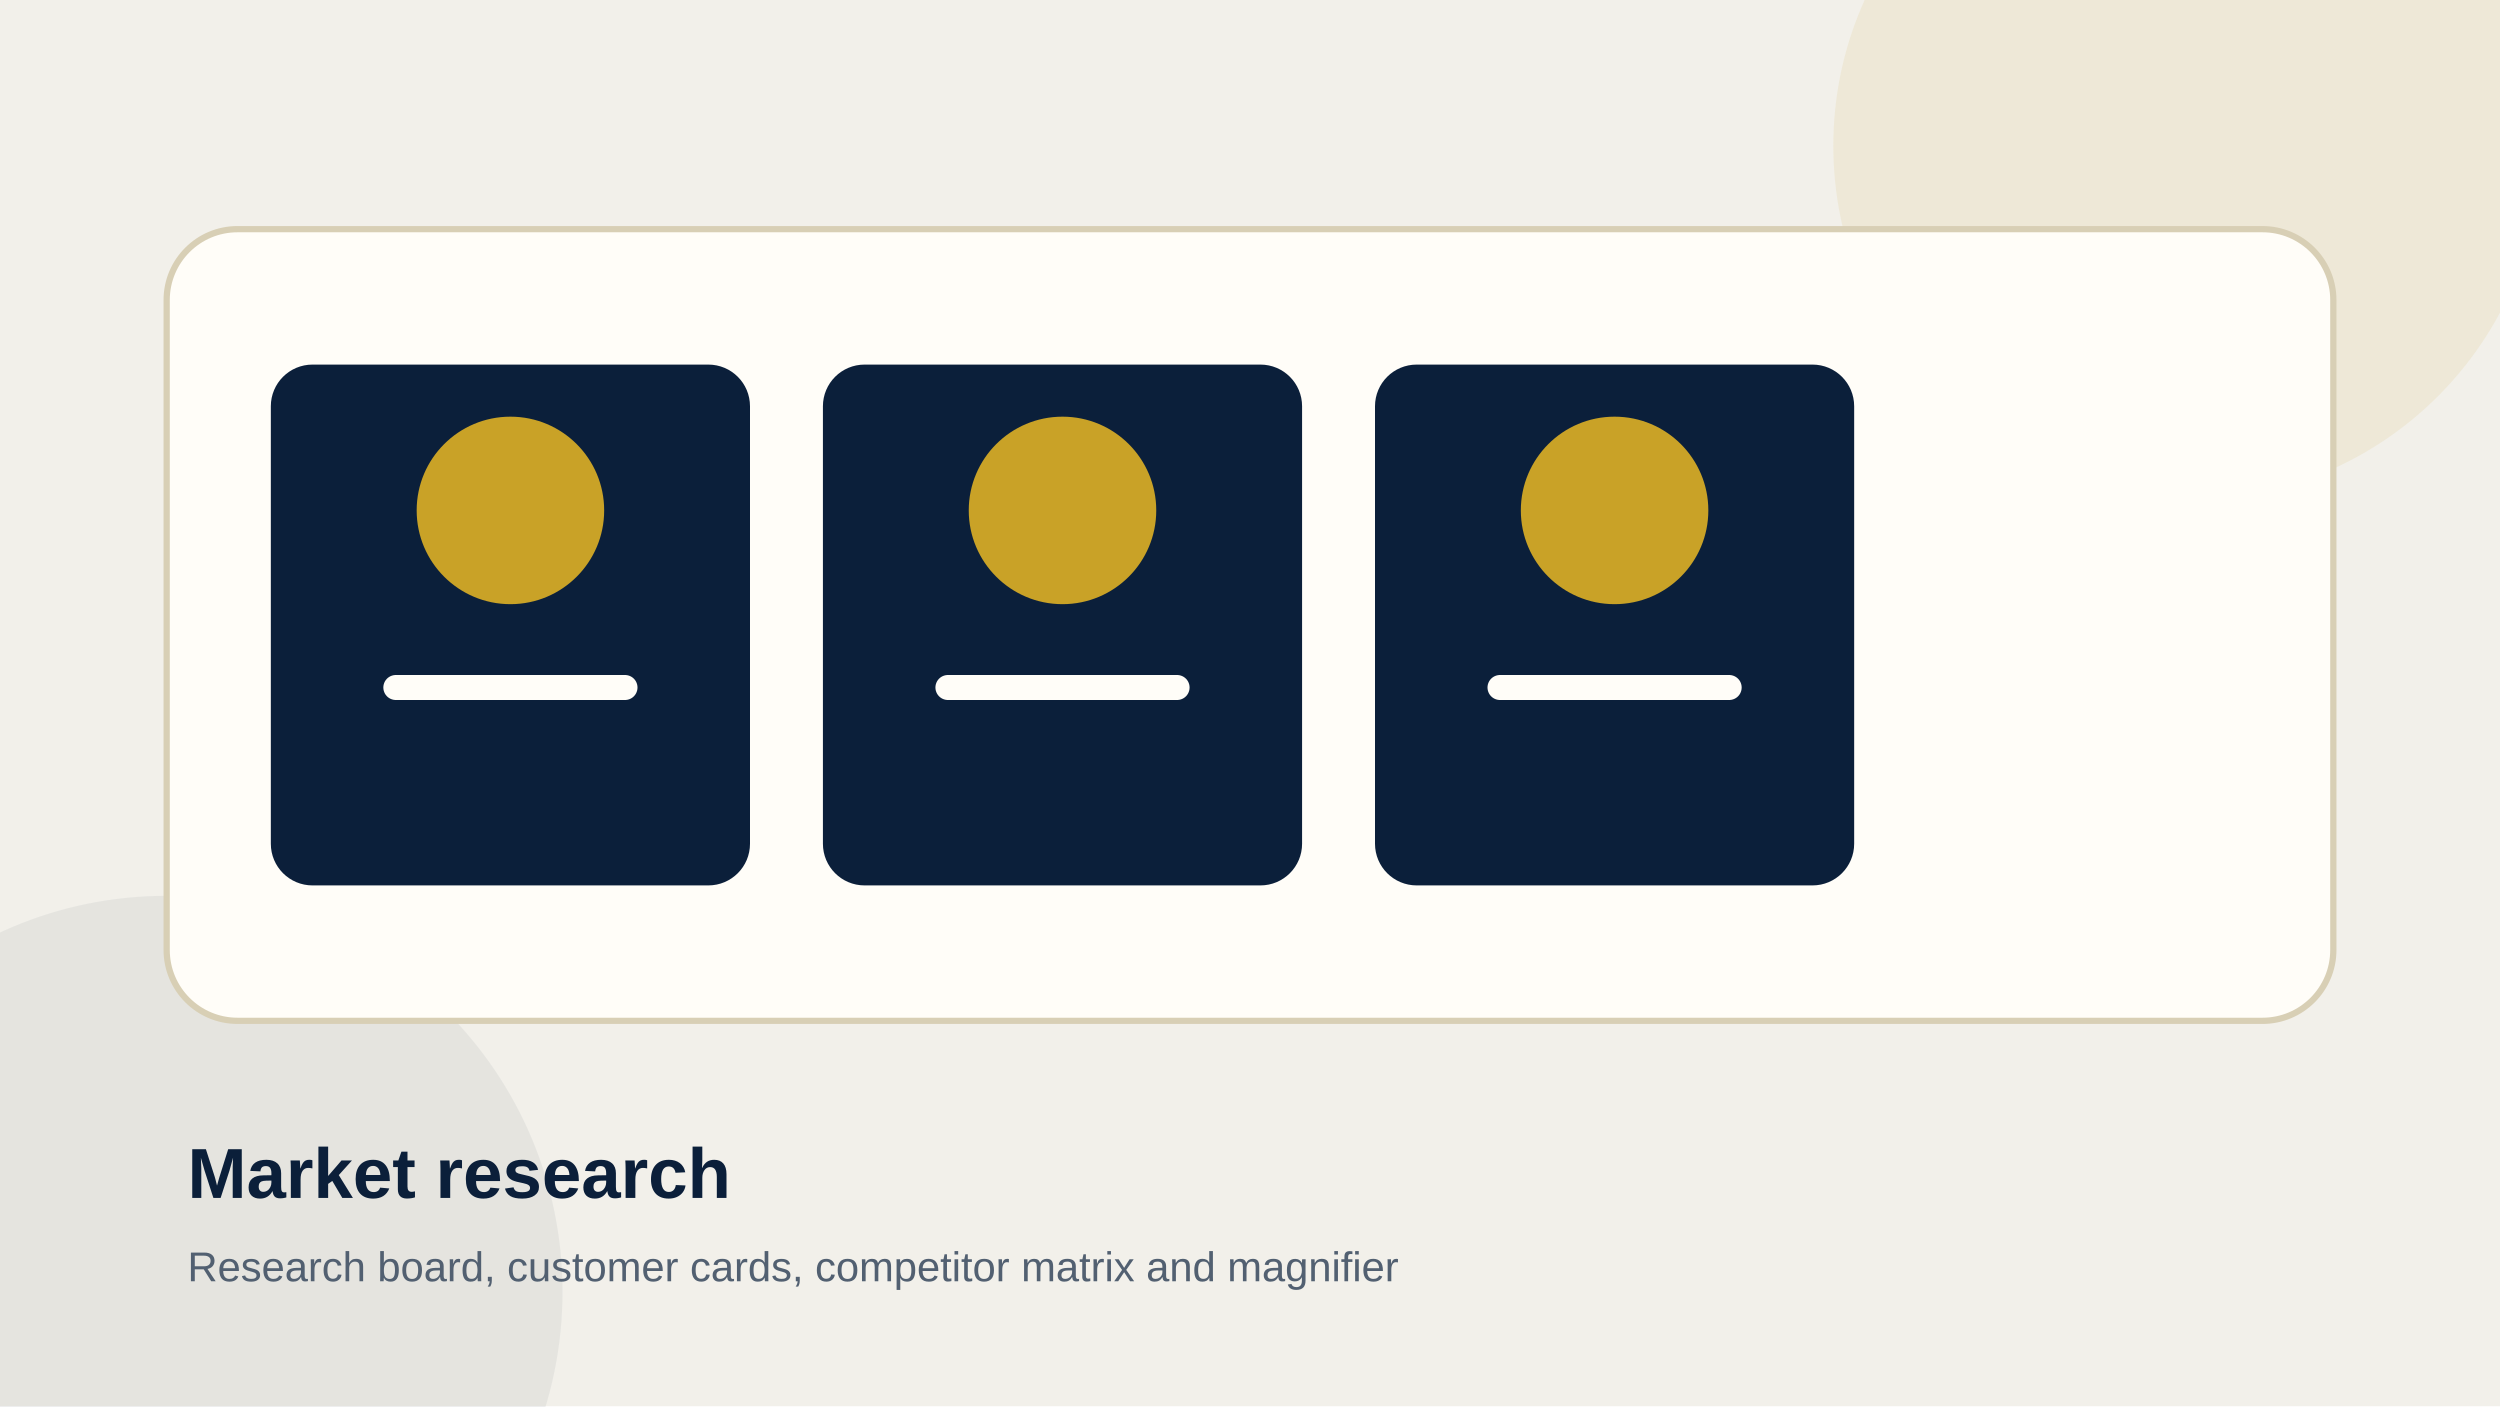
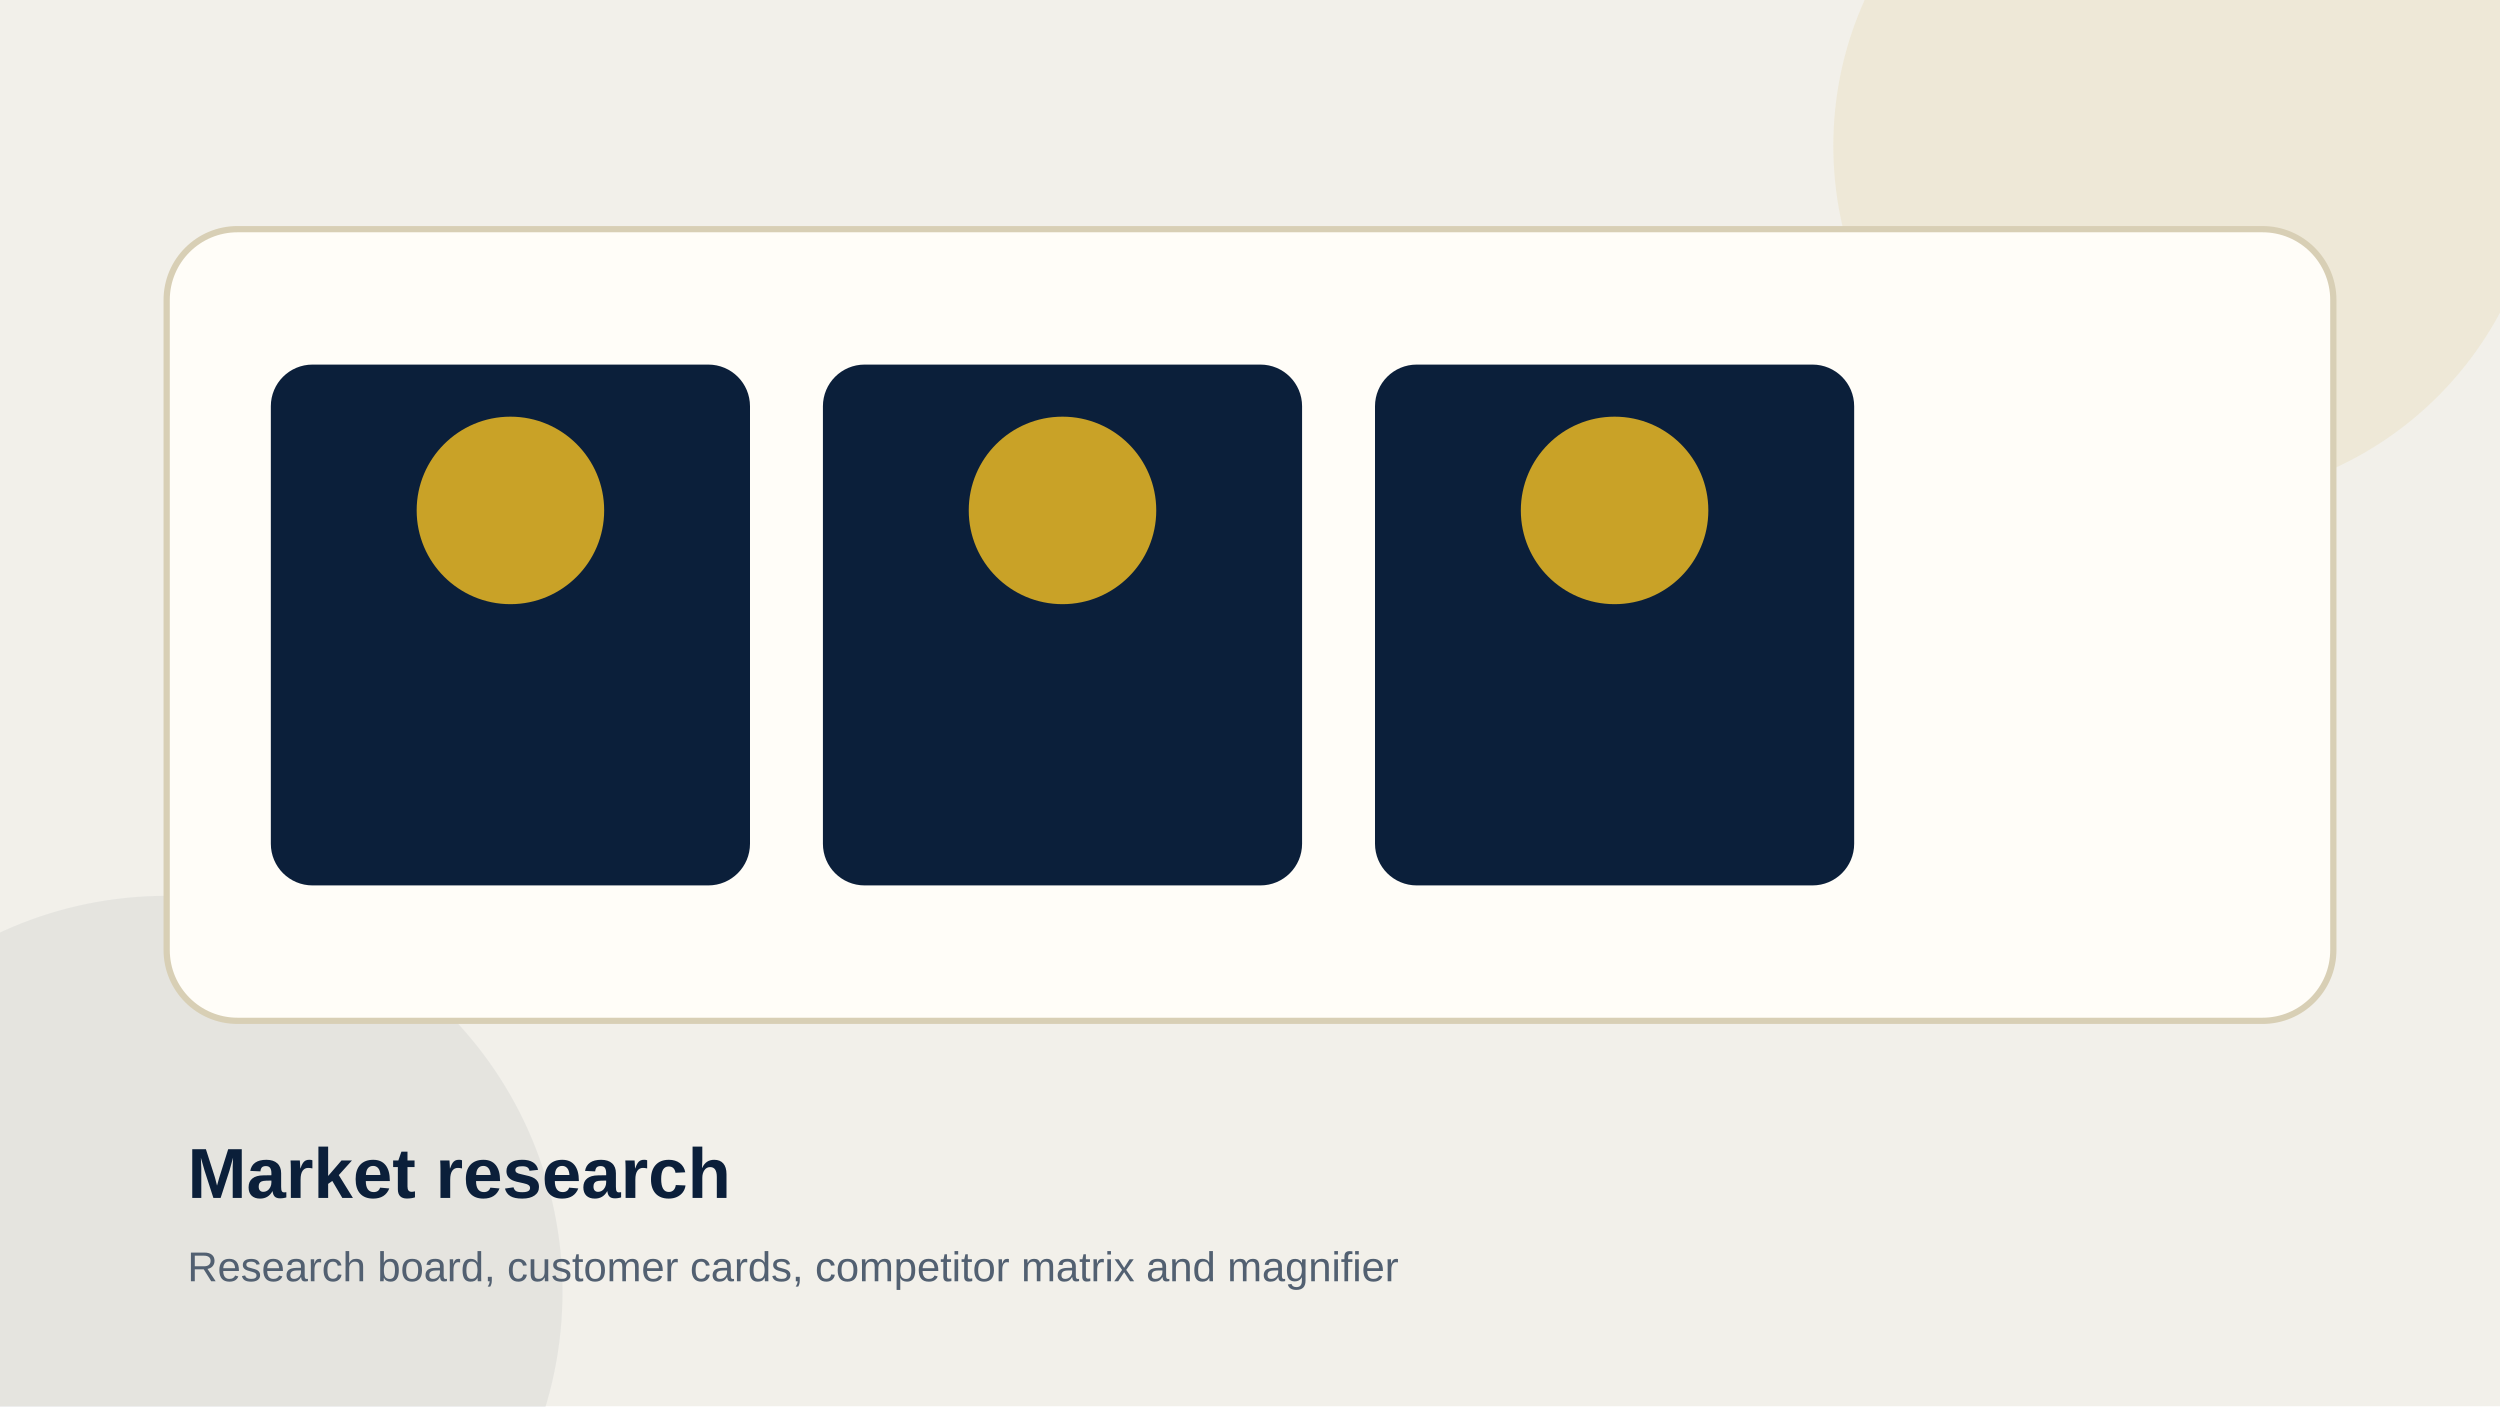
- <svg xmlns="http://www.w3.org/2000/svg" viewBox="0 0 1200 675" role="img" aria-labelledby="t d">
+ <svg xmlns="http://www.w3.org/2000/svg" viewBox="0 0 1200 675">
  <rect width="1200" height="675" fill="#F2F0EA" />
-   <circle cx="1050" cy="70" r="170" fill="#C9A227" opacity=".10" />
+   <circle cx="1050" cy="70" r="170" fill="#C9A227" opacity=".1" />
  <circle cx="80" cy="620" r="190" fill="#0B1F3A" opacity=".06" />
  <rect x="80" y="110" width="1040" height="380" rx="34" fill="#fffdf8" stroke="#d8cfb5" stroke-width="3" />
  <g fill="#0B1F3A">
    <rect x="130" y="175" width="230" height="250" rx="20" />
    <rect x="395" y="175" width="230" height="250" rx="20" />
    <rect x="660" y="175" width="230" height="250" rx="20" />
  </g>
  <g fill="#C9A227">
    <circle cx="245" cy="245" r="45" />
    <circle cx="510" cy="245" r="45" />
    <circle cx="775" cy="245" r="45" />
  </g>
-   <g stroke="#fffdf8" stroke-width="12" stroke-linecap="round">
-     <path d="M190 330h110" />
-     <path d="M455 330h110" />
-     <path d="M720 330h110" />
-   </g>
  <text x="90" y="575" font-family="Arial,sans-serif" font-size="34" font-weight="700" fill="#0B1F3A">Market research</text>
  <text x="90" y="615" font-family="Arial,sans-serif" font-size="20" fill="#526071">Research board, customer cards, competitor matrix and magnifier</text>
</svg>
